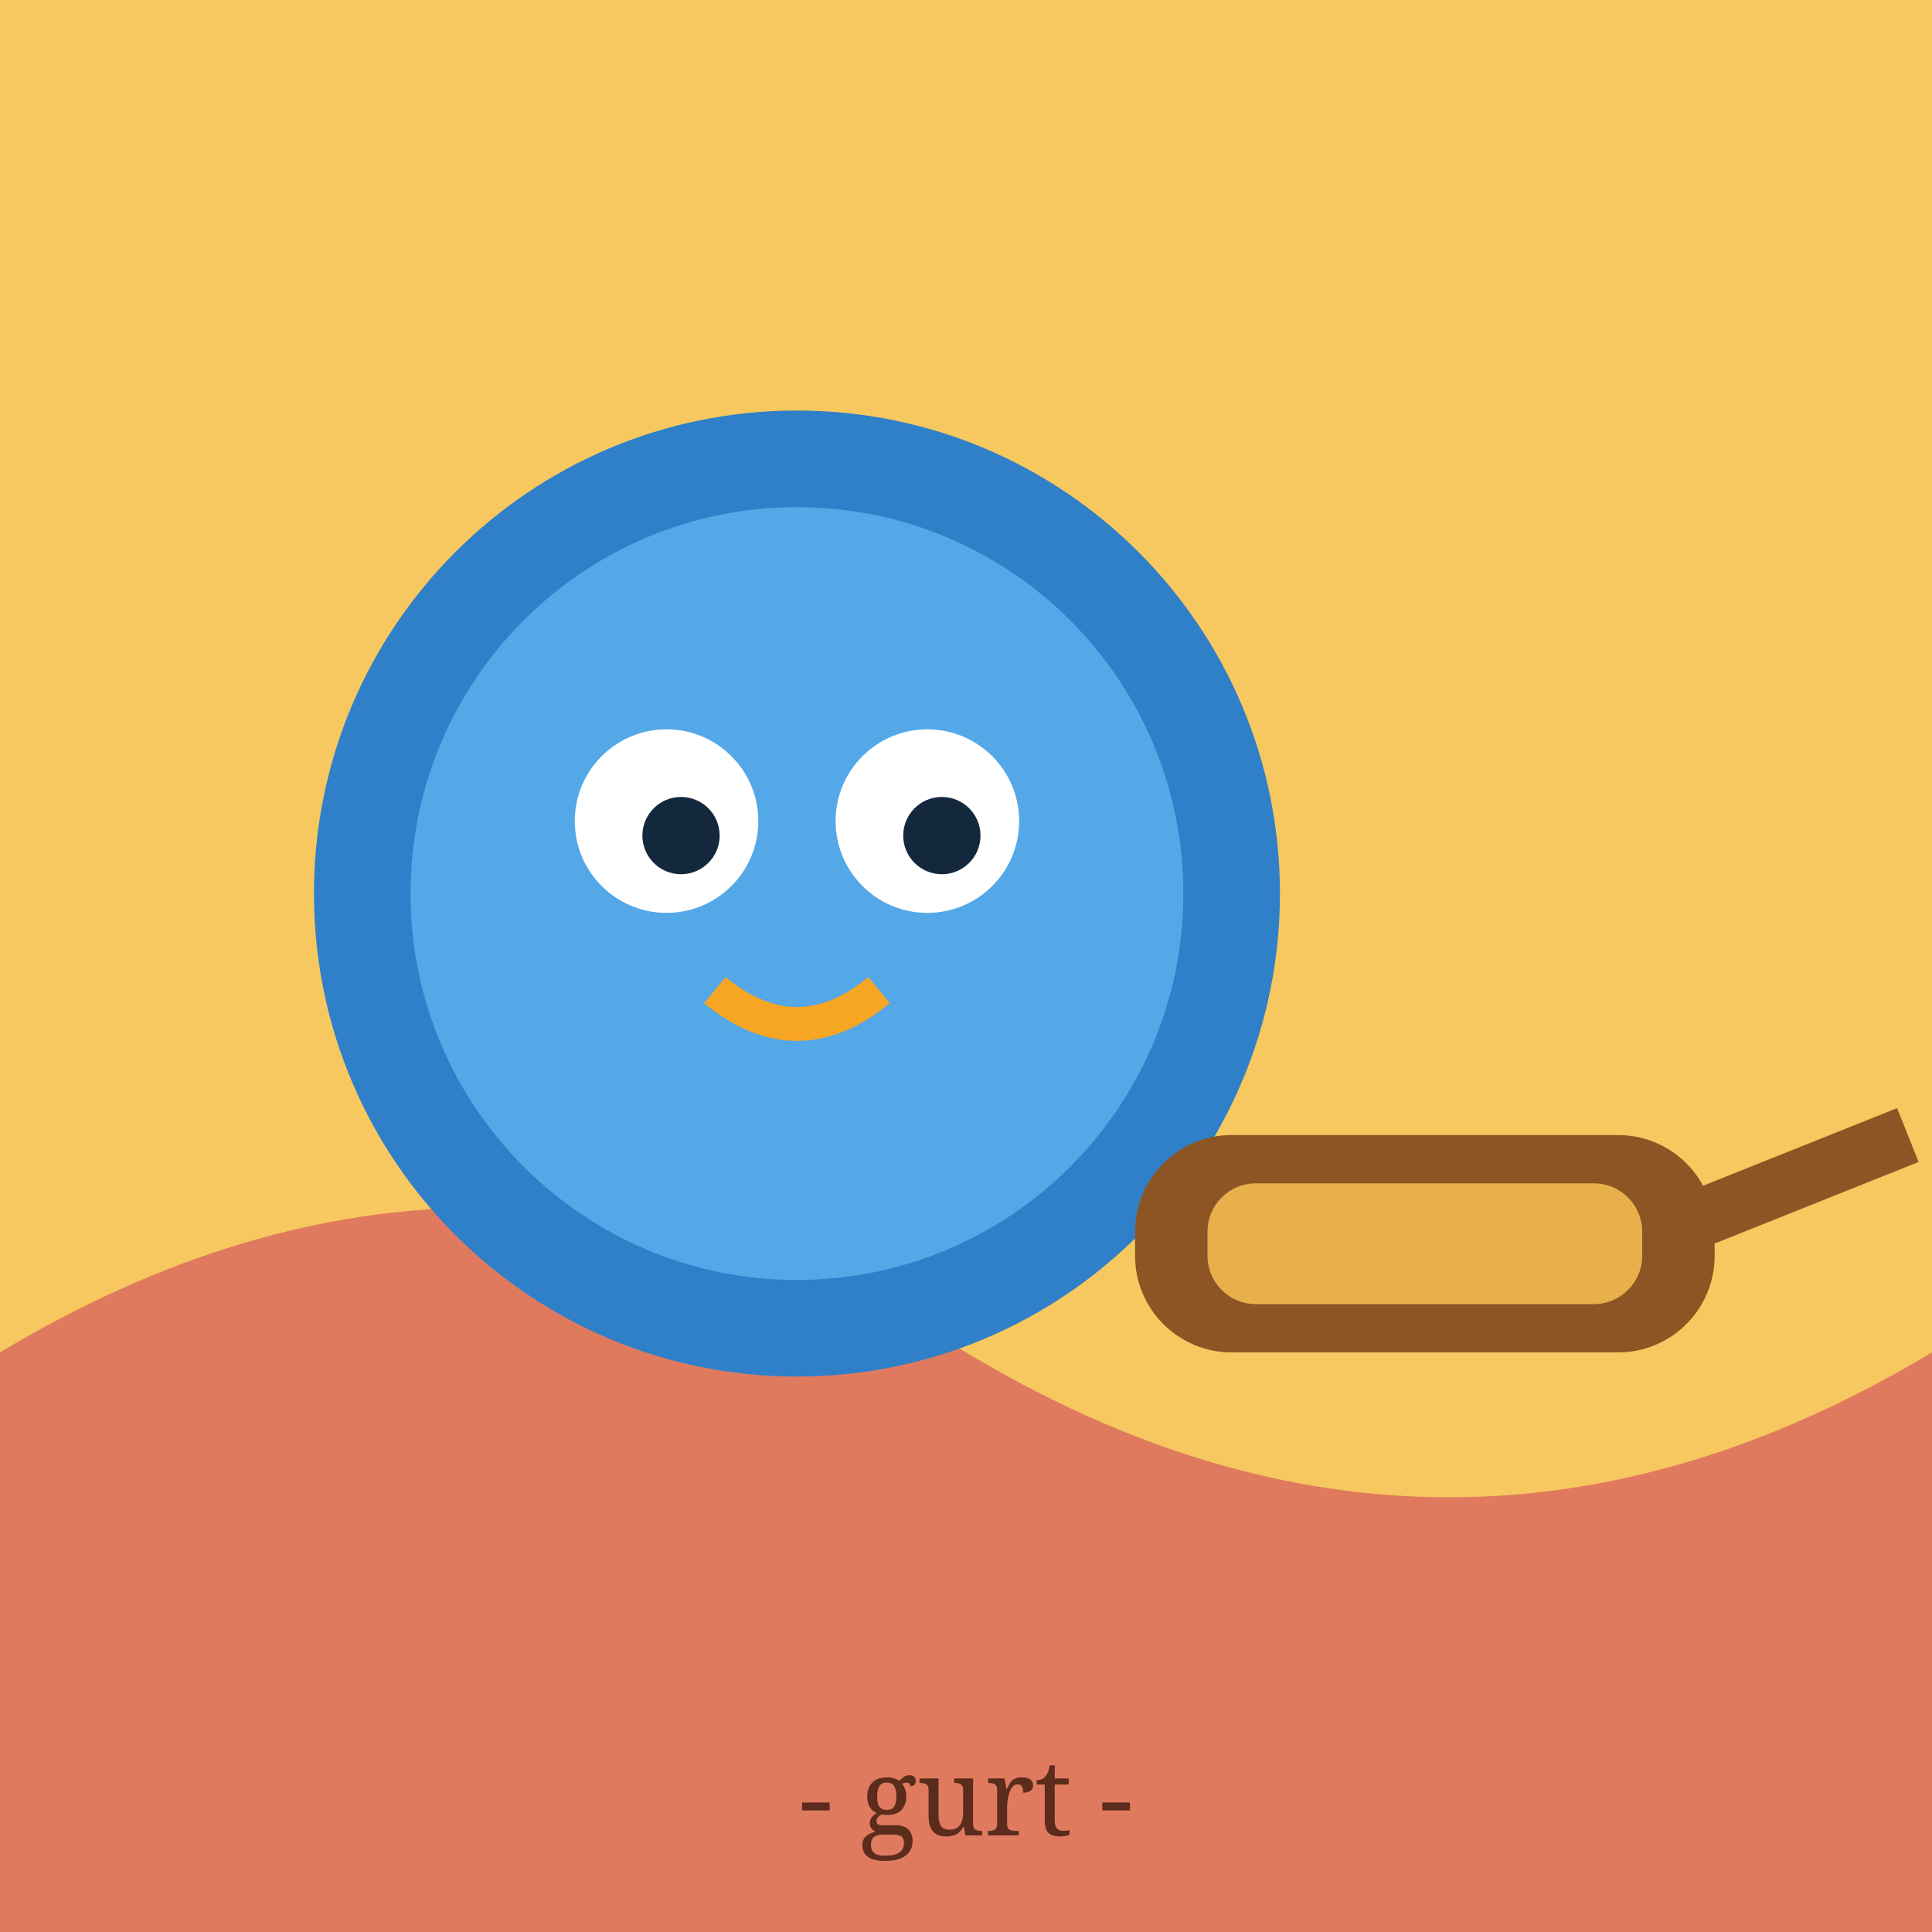
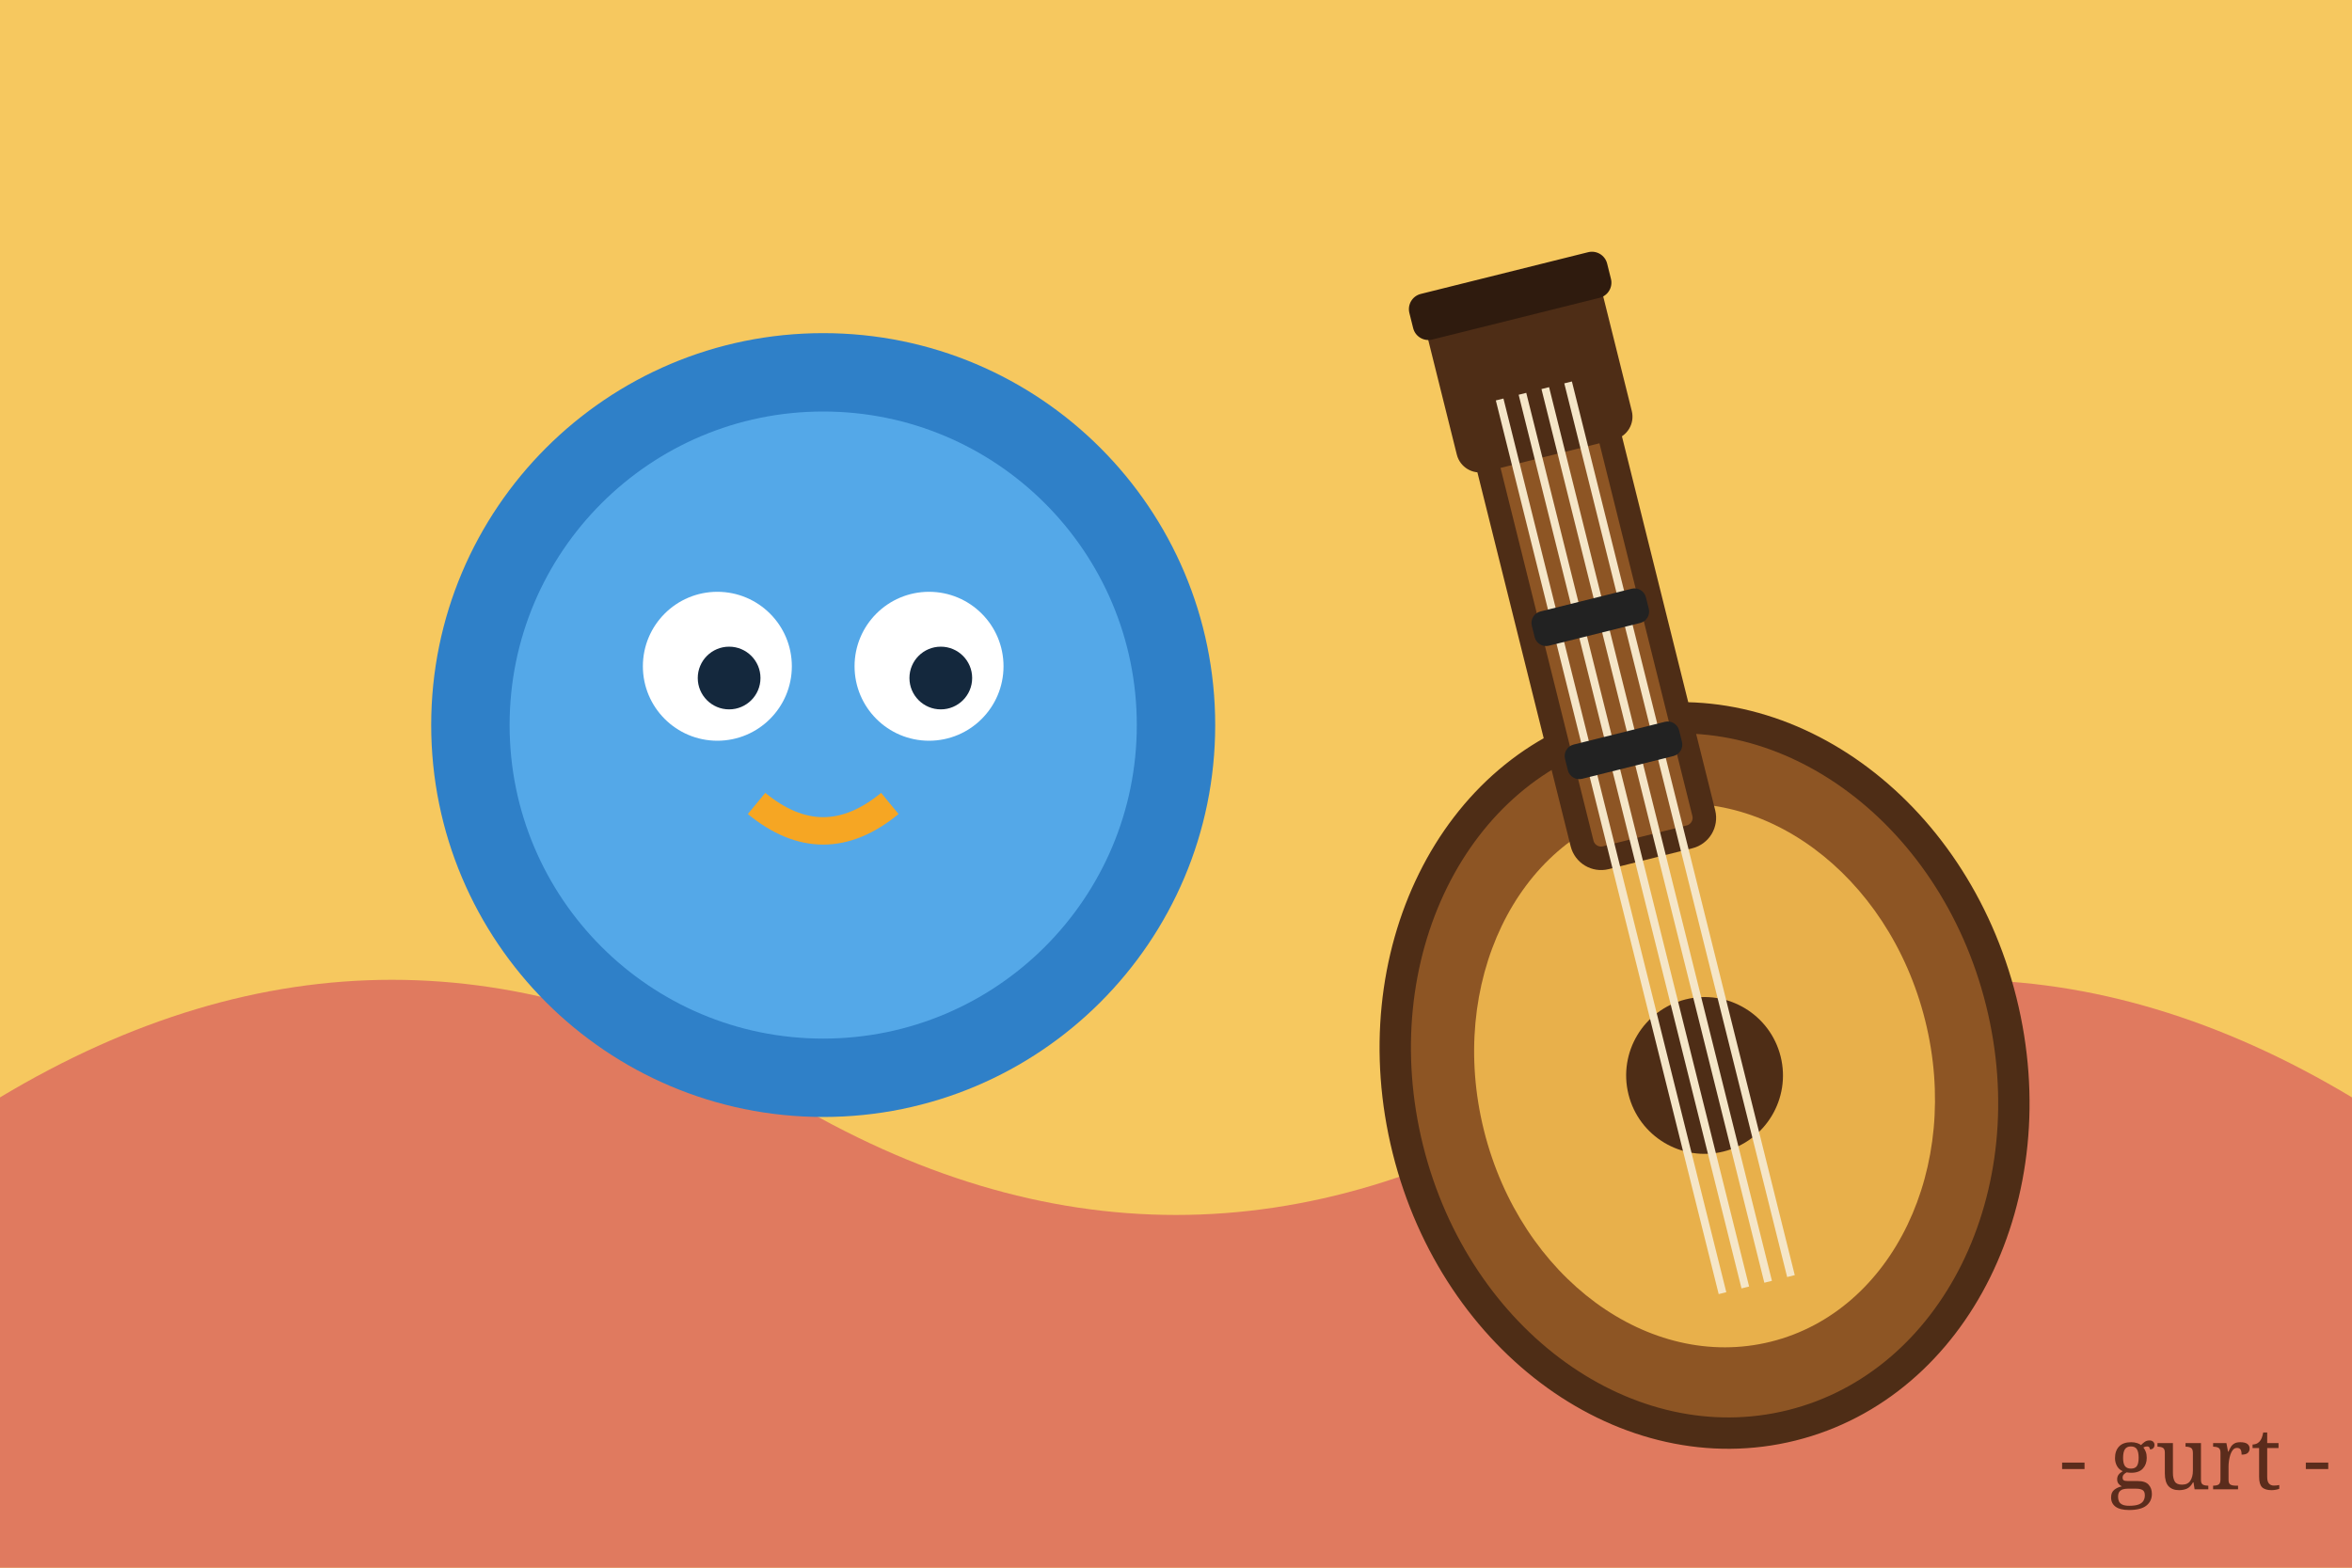
- <svg xmlns="http://www.w3.org/2000/svg" viewBox="0 0 400 400">
-   <rect width="400" height="400" fill="#f6c85f" />
-   <path d="M0 280 q100 -60 200 0 t200 0 v120 h-400z" fill="#e07a5f" />
-   <circle cx="165" cy="185" r="100" fill="#2f80c8" />
-   <circle cx="165" cy="185" r="80" fill="#54a8e8" />
-   <circle cx="138" cy="170" r="19" fill="#fff" />
-   <circle cx="192" cy="170" r="19" fill="#fff" />
-   <circle cx="141" cy="173" r="8" fill="#14283d" />
-   <circle cx="195" cy="173" r="8" fill="#14283d" />
-   <path d="M148 205 q17 14 34 0" stroke="#f6a623" stroke-width="7" fill="none" />
-   <rect x="235" y="235" width="120" height="45" rx="20" fill="#8d5524" />
-   <rect x="250" y="245" width="90" height="25" rx="10" fill="#e8b04b" />
-   <line x1="345" y1="255" x2="395" y2="235" stroke="#8d5524" stroke-width="12" />
-   <text x="200" y="380" font-family="Georgia" font-size="22" text-anchor="middle" fill="#5b2c1c">- gurt -</text>
+ <svg xmlns="http://www.w3.org/2000/svg" viewBox="0 0 600 400">
+   <rect width="600" height="400" fill="#f6c85f" />
+   <path d="M0 280 q100 -60 200 0 t200 0 t200 0 v120 h-600z" fill="#e07a5f" />
+   <circle cx="210" cy="185" r="100" fill="#2f80c8" />
+   <circle cx="210" cy="185" r="80" fill="#54a8e8" />
+   <circle cx="183" cy="170" r="19" fill="#fff" />
+   <circle cx="237" cy="170" r="19" fill="#fff" />
+   <circle cx="186" cy="173" r="8" fill="#14283d" />
+   <circle cx="240" cy="173" r="8" fill="#14283d" />
+   <path d="M193 205 q17 14 34 0" stroke="#f6a623" stroke-width="7" fill="none" />
+   <g transform="rotate(-14 430 255)">
+     <ellipse cx="430" cy="275" rx="78" ry="92" fill="#8d5524" stroke="#4e2d16" stroke-width="8" />
+     <ellipse cx="430" cy="275" rx="58" ry="70" fill="#e8b04b" />
+     <circle cx="430" cy="275" r="20" fill="#4e2d16" />
+     <rect x="414" y="95" width="32" height="120" rx="5" fill="#8d5524" stroke="#4e2d16" stroke-width="6" />
+     <rect x="407" y="70" width="46" height="42" rx="6" fill="#4e2d16" />
+     <rect x="404" y="64" width="52" height="12" rx="4" fill="#2f1b0e" />
+     <g stroke="#f5e6c8" stroke-width="2">
+       <line x1="421" y1="95" x2="421" y2="330" />
+       <line x1="427" y1="95" x2="427" y2="330" />
+       <line x1="433" y1="95" x2="433" y2="330" />
+       <line x1="439" y1="95" x2="439" y2="330" />
+     </g>
+     <g fill="#222">
+       <rect x="415" y="150" width="30" height="9" rx="3" />
+       <rect x="415" y="185" width="30" height="9" rx="3" />
+     </g>
+   </g>
+   <text x="560" y="380" font-family="Georgia" font-size="22" text-anchor="middle" fill="#5b2c1c">- gurt -</text>
</svg>
